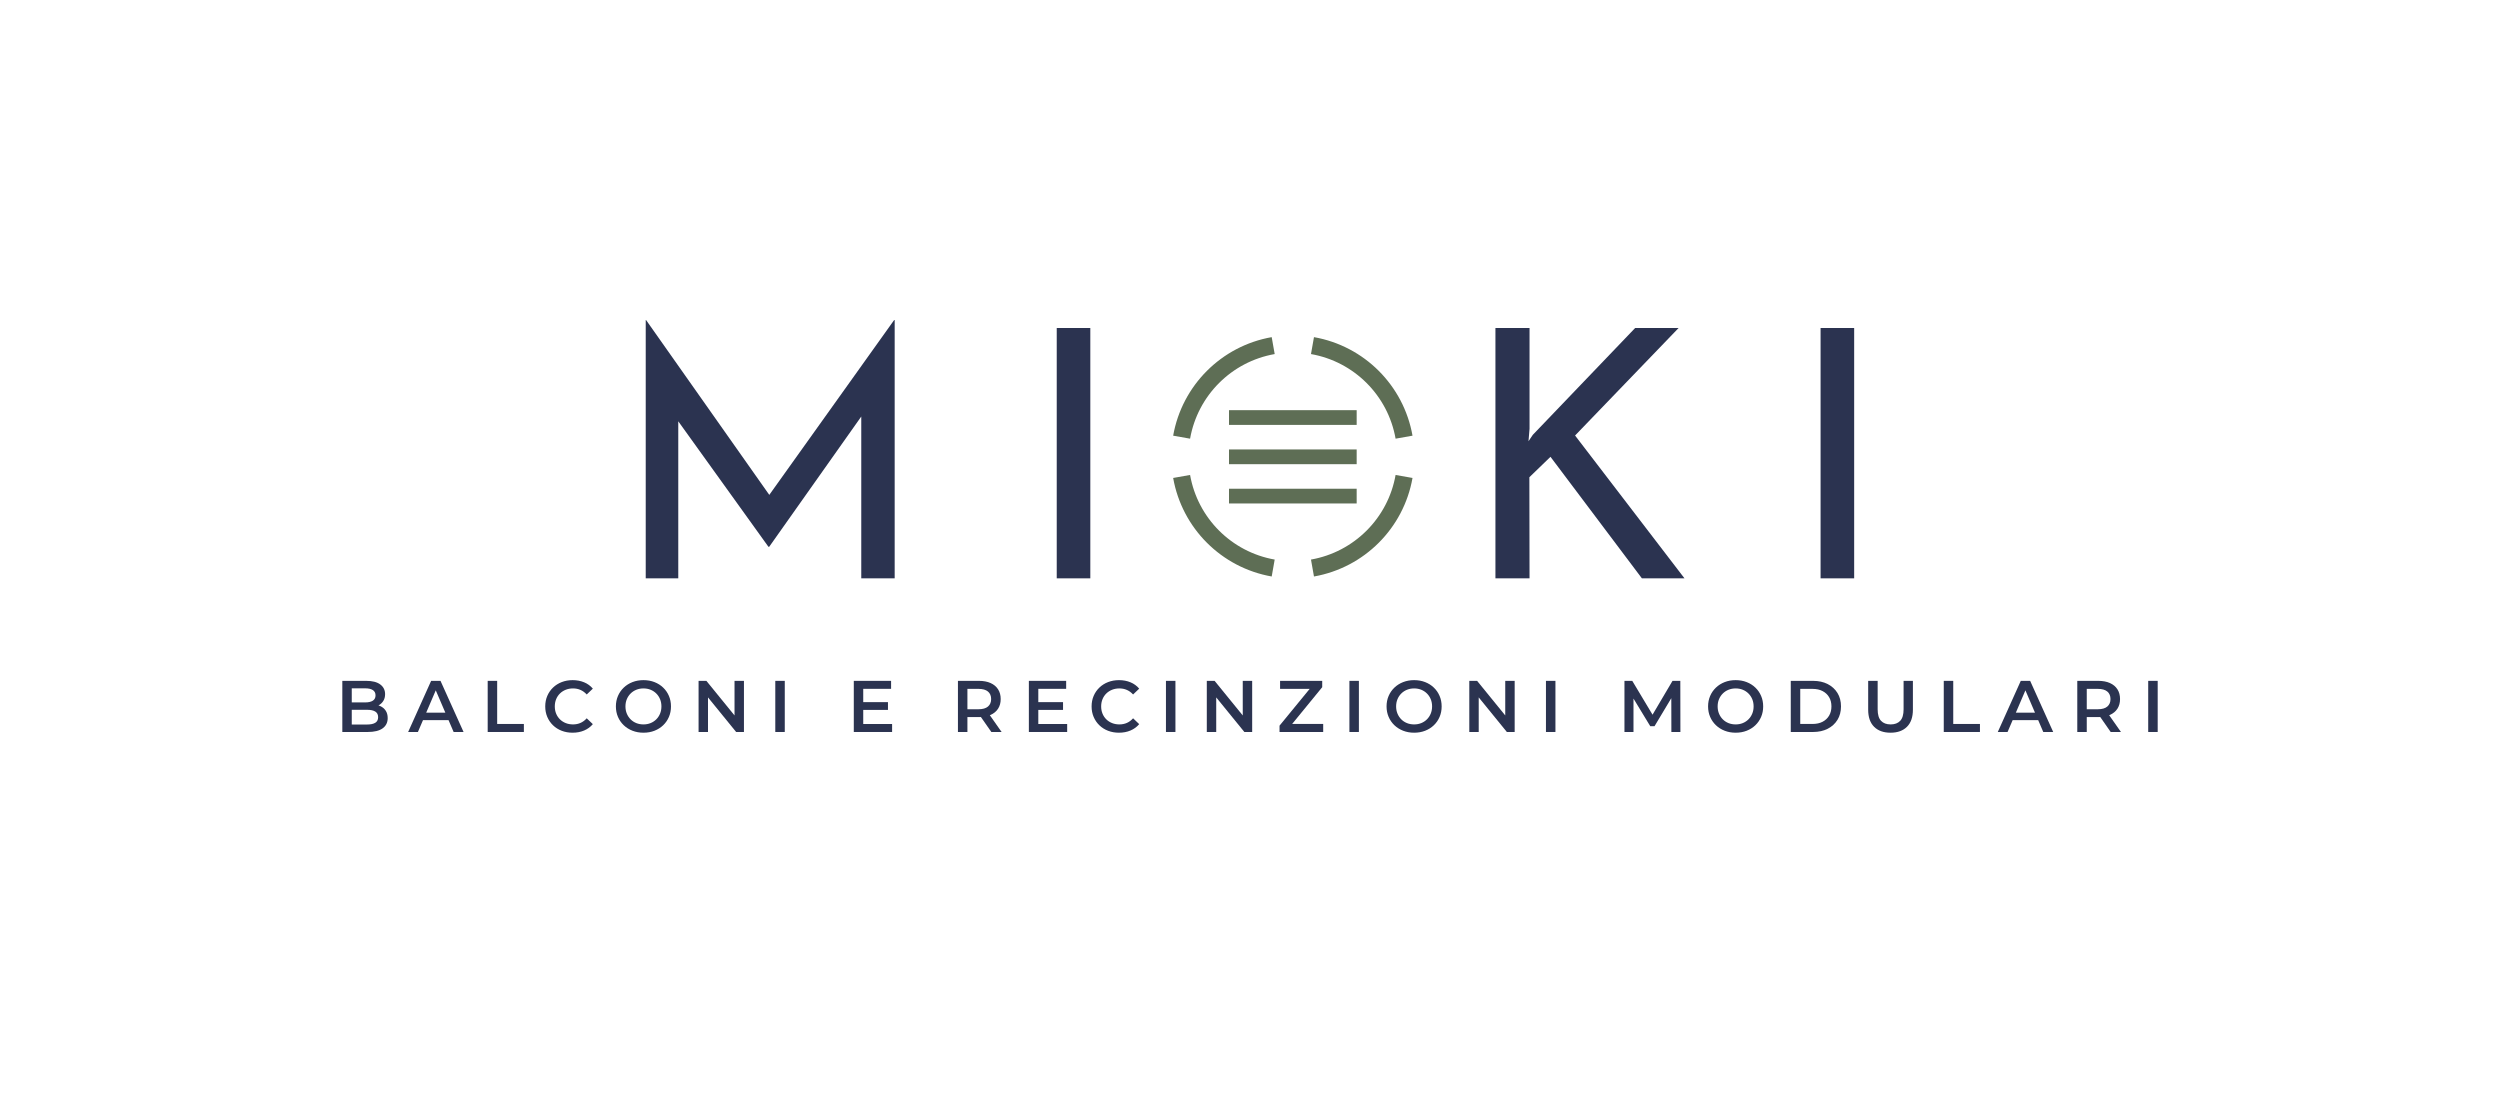
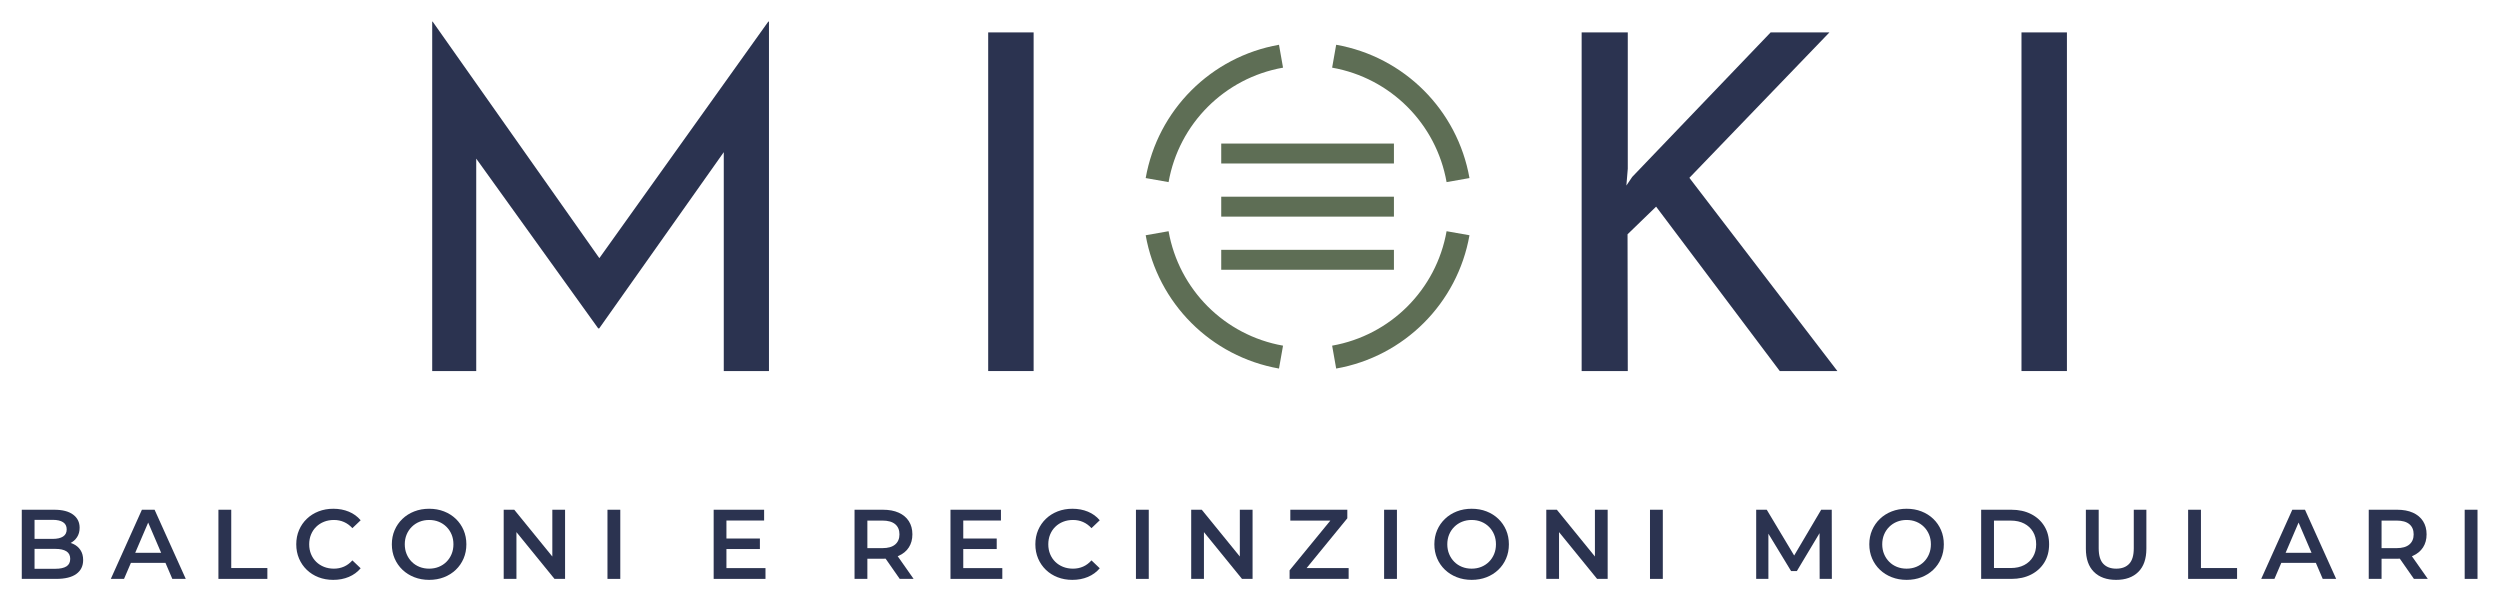
- <svg xmlns="http://www.w3.org/2000/svg" viewBox="0 0 462.1 202.9" width="462.1" height="202.9">
+ <svg xmlns="http://www.w3.org/2000/svg" viewBox="60.3 56.2 341.6 82.3" width="341.6" height="82.3">
  <g transform="translate(112.7,106.9)">
    <g fill="#2B3350">
      <g transform="translate(0.00,0) scale(0.064,-0.064)">
        <path d="M104.00 0.00V746.00H105.00L484.50 207.50L443.00 216.00L821.50 746.00H823.00V0.00H726.50V526.01L733.00 476.51L460.50 91.01H458.50L181.50 476.51L198.00 522.01V0.00Z" />
      </g>
      <g transform="translate(75.97,0) scale(0.064,-0.064)">
        <path d="M104.00 723.00H201.00V0.00H104.00Z" />
      </g>
    </g>
    <g transform="translate(99.04,-49.69) scale(0.4538)">
      <g fill="none" stroke="#5E6E55" stroke-width="7" stroke-linecap="butt">
        <path d="M105.3,68.0 A46,46 0 0 1 68.0,105.3" />
        <path d="M52.0,105.3 A46,46 0 0 1 14.7,68.0" />
        <path d="M14.7,52.0 A46,46 0 0 1 52.0,14.7" />
        <path d="M68.0,14.7 A46,46 0 0 1 105.3,52.0" />
      </g>
      <g stroke="#5E6E55" stroke-width="6" stroke-linecap="butt">
        <line x1="34" y1="44" x2="86" y2="44" />
        <line x1="34" y1="60" x2="86" y2="60" />
        <line x1="34" y1="76" x2="86" y2="76" />
      </g>
    </g>
    <g fill="#2B3350" transform="translate(157.06,0)">
      <g transform="translate(0.00,0) scale(0.064,-0.064)">
        <path d="M202.50 432.00 199.50 396.00 212.00 414.50 507.50 723.00H633.00L334.00 412.50L650.00 0.00H527.00L263.00 351.00L202.00 292.00L202.50 0.00H104.00V723.00H202.50Z" />
      </g>
      <g transform="translate(60.10,0) scale(0.064,-0.064)">
        <path d="M104.00 723.00H201.00V0.00H104.00Z" />
      </g>
    </g>
    <g fill="#2B3350" transform="translate(-50.7,28.4)">
      <g transform="translate(0.00,0) scale(0.0135,-0.0135)">
        <path d="M94.44 0.00V700.00H422.29Q548.14 700.00 614.09 650.68Q680.04 601.35 680.04 517.87Q680.04 462.26 654.03 422.50Q628.01 382.74 584.63 361.35Q541.26 339.97 489.73 339.97L507.99 375.68Q567.35 375.68 614.23 354.42Q661.10 333.16 688.38 291.84Q715.66 250.52 715.66 190.39Q715.66 100.26 646.69 50.13Q577.72 0.00 442.29 0.00ZM223.70 102.31H434.48Q507.44 102.31 546.09 126.32Q584.75 150.34 584.75 202.59Q584.75 254.84 546.09 279.28Q507.44 303.73 434.48 303.73H213.79V404.88H407.71Q475.57 404.88 512.35 428.83Q549.14 452.78 549.14 501.28Q549.14 549.92 512.35 573.81Q475.57 597.69 407.71 597.69H223.70Z" />
      </g>
      <g transform="translate(13.51,0) scale(0.0135,-0.0135)">
        <path d="M-5.07 0.00 309.64 700.00H438.03L753.60 0.00H617.57L347.16 630.66H399.11L128.71 0.00ZM140.36 162.05 175.11 264.14H552.84L588.46 162.05Z" />
      </g>
      <g transform="translate(26.87,0) scale(0.0135,-0.0135)">
        <path d="M94.44 0.00V700.00H224.22V109.86H589.84V0.00Z" />
      </g>
      <g transform="translate(38.19,0) scale(0.0135,-0.0135)">
        <path d="M418.13 -9.91Q337.61 -9.91 269.16 16.59Q200.71 43.09 150.38 91.66Q100.06 140.22 71.93 205.92Q43.80 271.61 43.80 350.00Q43.80 428.39 71.93 494.08Q100.06 559.78 150.82 608.34Q201.58 656.91 270.03 683.41Q338.48 709.91 419.00 709.91Q504.59 709.91 575.81 680.44Q647.04 650.97 695.56 593.41L611.86 513.53Q573.90 555.14 526.82 575.77Q479.74 596.40 424.91 596.40Q370.49 596.40 324.82 578.30Q279.15 560.21 245.46 527.19Q211.77 494.18 193.24 449.06Q174.71 403.93 174.71 350.00Q174.71 296.07 193.24 250.94Q211.77 205.82 245.46 172.81Q279.15 139.79 324.82 121.70Q370.49 103.60 424.91 103.60Q479.74 103.60 526.82 124.23Q573.90 144.86 611.86 187.34L695.56 107.46Q647.04 50.03 575.81 20.06Q504.59 -9.91 418.13 -9.91Z" />
      </g>
      <g transform="translate(51.25,0) scale(0.0135,-0.0135)">
        <path d="M421.64 -9.91Q340.25 -9.91 271.04 17.09Q201.84 44.09 151.01 92.72Q100.19 141.35 72.00 206.83Q43.80 272.31 43.80 350.06Q43.80 427.81 72.00 493.20Q100.19 558.59 151.12 607.37Q202.06 656.16 270.95 683.03Q339.85 709.91 421.39 709.91Q503.03 709.91 571.63 683.19Q640.22 656.47 690.97 607.96Q741.71 559.46 769.91 493.77Q798.10 428.08 798.10 349.97Q798.10 271.86 769.91 206.17Q741.72 140.48 690.97 92.01Q640.22 43.53 571.63 16.81Q503.03 -9.91 421.64 -9.91ZM421.38 103.60Q474.41 103.60 519.09 121.83Q563.76 140.05 596.95 173.31Q630.14 206.56 648.67 251.51Q667.20 296.47 667.20 350.26Q667.20 404.06 648.77 448.68Q630.33 493.29 597.10 526.59Q563.87 559.89 519.15 578.15Q474.43 596.40 421.39 596.40Q368.36 596.40 323.43 578.12Q278.50 559.84 245.12 526.48Q211.74 493.13 193.22 448.45Q174.71 403.76 174.71 350.29Q174.71 296.81 193.18 251.86Q211.66 206.91 244.97 173.35Q278.28 139.79 323.31 121.70Q368.35 103.60 421.38 103.60Z" />
      </g>
      <g transform="translate(65.85,0) scale(0.0135,-0.0135)">
        <path d="M94.44 0.00V700.00H201.37L640.09 160.81H586.66V700.00H715.66V0.00H608.72L170.01 539.19H223.44V0.00Z" />
      </g>
      <g transform="translate(80.03,0) scale(0.0135,-0.0135)">
        <path d="M94.44 0.00V700.00H224.22V0.00Z" />
      </g>
      <g transform="translate(94.54,0) scale(0.0135,-0.0135)">
        <path d="M213.79 408.66H562.36V302.22H213.79ZM223.70 109.22H618.97V0.00H94.44V700.00H605.10V590.78H223.70Z" />
      </g>
      <g transform="translate(113.79,0) scale(0.0135,-0.0135)">
        <path d="M94.44 0.00V700.00H381.81Q474.59 700.00 541.30 670.18Q608.01 640.35 643.96 584.34Q679.91 528.32 679.91 450.80Q679.91 374.16 643.96 318.70Q608.01 263.25 541.30 233.56Q474.59 203.86 381.81 203.86H166.23L224.22 262.55V0.00ZM551.75 0.00 374.53 254.13H513.95L692.30 0.00ZM224.22 248.74 166.23 311.34H376.39Q461.96 311.34 505.48 348.14Q549.01 384.94 549.01 450.80Q549.01 517.53 505.48 553.90Q461.96 590.27 376.39 590.27H166.23L224.22 653.73Z" />
      </g>
      <g transform="translate(126.90,0) scale(0.0135,-0.0135)">
        <path d="M213.79 408.66H562.36V302.22H213.79ZM223.70 109.22H618.97V0.00H94.44V700.00H605.10V590.78H223.70Z" />
      </g>
      <g transform="translate(139.18,0) scale(0.0135,-0.0135)">
        <path d="M418.13 -9.91Q337.61 -9.91 269.16 16.59Q200.71 43.09 150.38 91.66Q100.06 140.22 71.93 205.92Q43.80 271.61 43.80 350.00Q43.80 428.39 71.93 494.08Q100.06 559.78 150.82 608.34Q201.58 656.91 270.03 683.41Q338.48 709.91 419.00 709.91Q504.59 709.91 575.81 680.44Q647.04 650.97 695.56 593.41L611.86 513.53Q573.90 555.14 526.82 575.77Q479.74 596.40 424.91 596.40Q370.49 596.40 324.82 578.30Q279.15 560.21 245.46 527.19Q211.77 494.18 193.24 449.06Q174.71 403.93 174.71 350.00Q174.71 296.07 193.24 250.94Q211.77 205.82 245.46 172.81Q279.15 139.79 324.82 121.70Q370.49 103.60 424.91 103.60Q479.74 103.60 526.82 124.23Q573.90 144.86 611.86 187.34L695.56 107.46Q647.04 50.03 575.81 20.06Q504.59 -9.91 418.13 -9.91Z" />
      </g>
      <g transform="translate(152.24,0) scale(0.0135,-0.0135)">
        <path d="M94.44 0.00V700.00H224.22V0.00Z" />
      </g>
      <g transform="translate(159.79,0) scale(0.0135,-0.0135)">
        <path d="M94.44 0.00V700.00H201.37L640.09 160.81H586.66V700.00H715.66V0.00H608.72L170.01 539.19H223.44V0.00Z" />
      </g>
      <g transform="translate(173.96,0) scale(0.0135,-0.0135)">
        <path d="M40.71 0.00V86.66L493.40 639.05L508.47 590.14H48.09V700.00H625.04V613.34L173.22 60.95L157.28 109.86H638.43V0.00Z" />
      </g>
      <g transform="translate(186.15,0) scale(0.0135,-0.0135)">
        <path d="M94.44 0.00V700.00H224.22V0.00Z" />
      </g>
      <g transform="translate(193.70,0) scale(0.0135,-0.0135)">
        <path d="M421.64 -9.91Q340.25 -9.91 271.04 17.09Q201.84 44.09 151.01 92.72Q100.19 141.35 72.00 206.83Q43.80 272.31 43.80 350.06Q43.80 427.81 72.00 493.20Q100.19 558.59 151.12 607.37Q202.06 656.16 270.95 683.03Q339.85 709.91 421.39 709.91Q503.03 709.91 571.63 683.19Q640.22 656.47 690.97 607.96Q741.71 559.46 769.91 493.77Q798.10 428.08 798.10 349.97Q798.10 271.86 769.91 206.17Q741.72 140.48 690.97 92.01Q640.22 43.53 571.63 16.81Q503.03 -9.91 421.64 -9.91ZM421.38 103.60Q474.41 103.60 519.09 121.83Q563.76 140.05 596.95 173.31Q630.14 206.56 648.67 251.51Q667.20 296.47 667.20 350.26Q667.20 404.06 648.77 448.68Q630.33 493.29 597.10 526.59Q563.87 559.89 519.15 578.15Q474.43 596.40 421.39 596.40Q368.36 596.40 323.43 578.12Q278.50 559.84 245.12 526.48Q211.74 493.13 193.22 448.45Q174.71 403.76 174.71 350.29Q174.71 296.81 193.18 251.86Q211.66 206.91 244.97 173.35Q278.28 139.79 323.31 121.70Q368.35 103.60 421.38 103.60Z" />
      </g>
      <g transform="translate(208.31,0) scale(0.0135,-0.0135)">
        <path d="M94.44 0.00V700.00H201.37L640.09 160.81H586.66V700.00H715.66V0.00H608.72L170.01 539.19H223.44V0.00Z" />
      </g>
      <g transform="translate(222.48,0) scale(0.0135,-0.0135)">
        <path d="M94.44 0.00V700.00H224.22V0.00Z" />
      </g>
      <g transform="translate(236.99,0) scale(0.0135,-0.0135)">
        <path d="M94.44 0.00V700.00H201.37L507.49 189.02H450.77L752.37 700.00H859.30L860.43 0.00H736.85L735.72 506.60H761.89L506.23 79.54H447.51L188.21 506.60H218.02V0.00Z" />
      </g>
      <g transform="translate(253.13,0) scale(0.0135,-0.0135)">
        <path d="M421.64 -9.91Q340.25 -9.91 271.04 17.09Q201.84 44.09 151.01 92.72Q100.19 141.35 72.00 206.83Q43.80 272.31 43.80 350.06Q43.80 427.81 72.00 493.20Q100.19 558.59 151.12 607.37Q202.06 656.16 270.95 683.03Q339.85 709.91 421.39 709.91Q503.03 709.91 571.63 683.19Q640.22 656.47 690.97 607.96Q741.71 559.46 769.91 493.77Q798.10 428.08 798.10 349.97Q798.10 271.86 769.91 206.17Q741.72 140.48 690.97 92.01Q640.22 43.53 571.63 16.81Q503.03 -9.91 421.64 -9.91ZM421.38 103.60Q474.41 103.60 519.09 121.83Q563.76 140.05 596.95 173.31Q630.14 206.56 648.67 251.51Q667.20 296.47 667.20 350.26Q667.20 404.06 648.77 448.68Q630.33 493.29 597.10 526.59Q563.87 559.89 519.15 578.15Q474.43 596.40 421.39 596.40Q368.36 596.40 323.43 578.12Q278.50 559.84 245.12 526.48Q211.74 493.13 193.22 448.45Q174.71 403.76 174.71 350.29Q174.71 296.81 193.18 251.86Q211.66 206.91 244.97 173.35Q278.28 139.79 323.31 121.70Q368.35 103.60 421.38 103.60Z" />
      </g>
      <g transform="translate(267.73,0) scale(0.0135,-0.0135)">
        <path d="M94.44 0.00V700.00H400.26Q513.78 700.00 599.73 656.19Q685.68 612.39 733.94 533.95Q782.20 455.52 782.20 350.06Q782.20 244.61 733.94 166.11Q685.68 87.61 599.73 43.81Q513.78 0.00 400.26 0.00ZM224.22 109.99H393.74Q472.54 109.99 530.03 139.87Q587.53 169.76 619.41 223.80Q651.29 277.84 651.29 350.06Q651.29 423.16 619.41 476.70Q587.53 530.24 530.03 560.13Q472.54 590.01 393.74 590.01H224.22Z" />
      </g>
      <g transform="translate(282.12,0) scale(0.0135,-0.0135)">
        <path d="M394.61 -9.91Q251.03 -9.91 169.73 71.00Q88.44 151.91 88.44 305.42V700.00H218.22V309.81Q218.22 201.95 264.63 152.78Q311.04 103.60 395.74 103.60Q480.57 103.60 526.92 152.78Q573.27 201.95 573.27 309.81V700.00H700.78V305.42Q700.78 151.91 619.49 71.00Q538.20 -9.91 394.61 -9.91Z" />
      </g>
      <g transform="translate(296.01,0) scale(0.0135,-0.0135)">
        <path d="M94.44 0.00V700.00H224.22V109.86H589.84V0.00Z" />
      </g>
      <g transform="translate(307.34,0) scale(0.0135,-0.0135)">
        <path d="M-5.07 0.00 309.64 700.00H438.03L753.60 0.00H617.57L347.16 630.66H399.11L128.71 0.00ZM140.36 162.05 175.11 264.14H552.84L588.46 162.05Z" />
      </g>
      <g transform="translate(320.69,0) scale(0.0135,-0.0135)">
        <path d="M94.44 0.00V700.00H381.81Q474.59 700.00 541.30 670.18Q608.01 640.35 643.96 584.34Q679.91 528.32 679.91 450.80Q679.91 374.16 643.96 318.70Q608.01 263.25 541.30 233.56Q474.59 203.86 381.81 203.86H166.23L224.22 262.55V0.00ZM551.75 0.00 374.53 254.13H513.95L692.30 0.00ZM224.22 248.74 166.23 311.34H376.39Q461.96 311.34 505.48 348.14Q549.01 384.94 549.01 450.80Q549.01 517.53 505.48 553.90Q461.96 590.27 376.39 590.27H166.23L224.22 653.73Z" />
      </g>
      <g transform="translate(333.80,0) scale(0.0135,-0.0135)">
        <path d="M94.44 0.00V700.00H224.22V0.00Z" />
      </g>
    </g>
  </g>
</svg>
